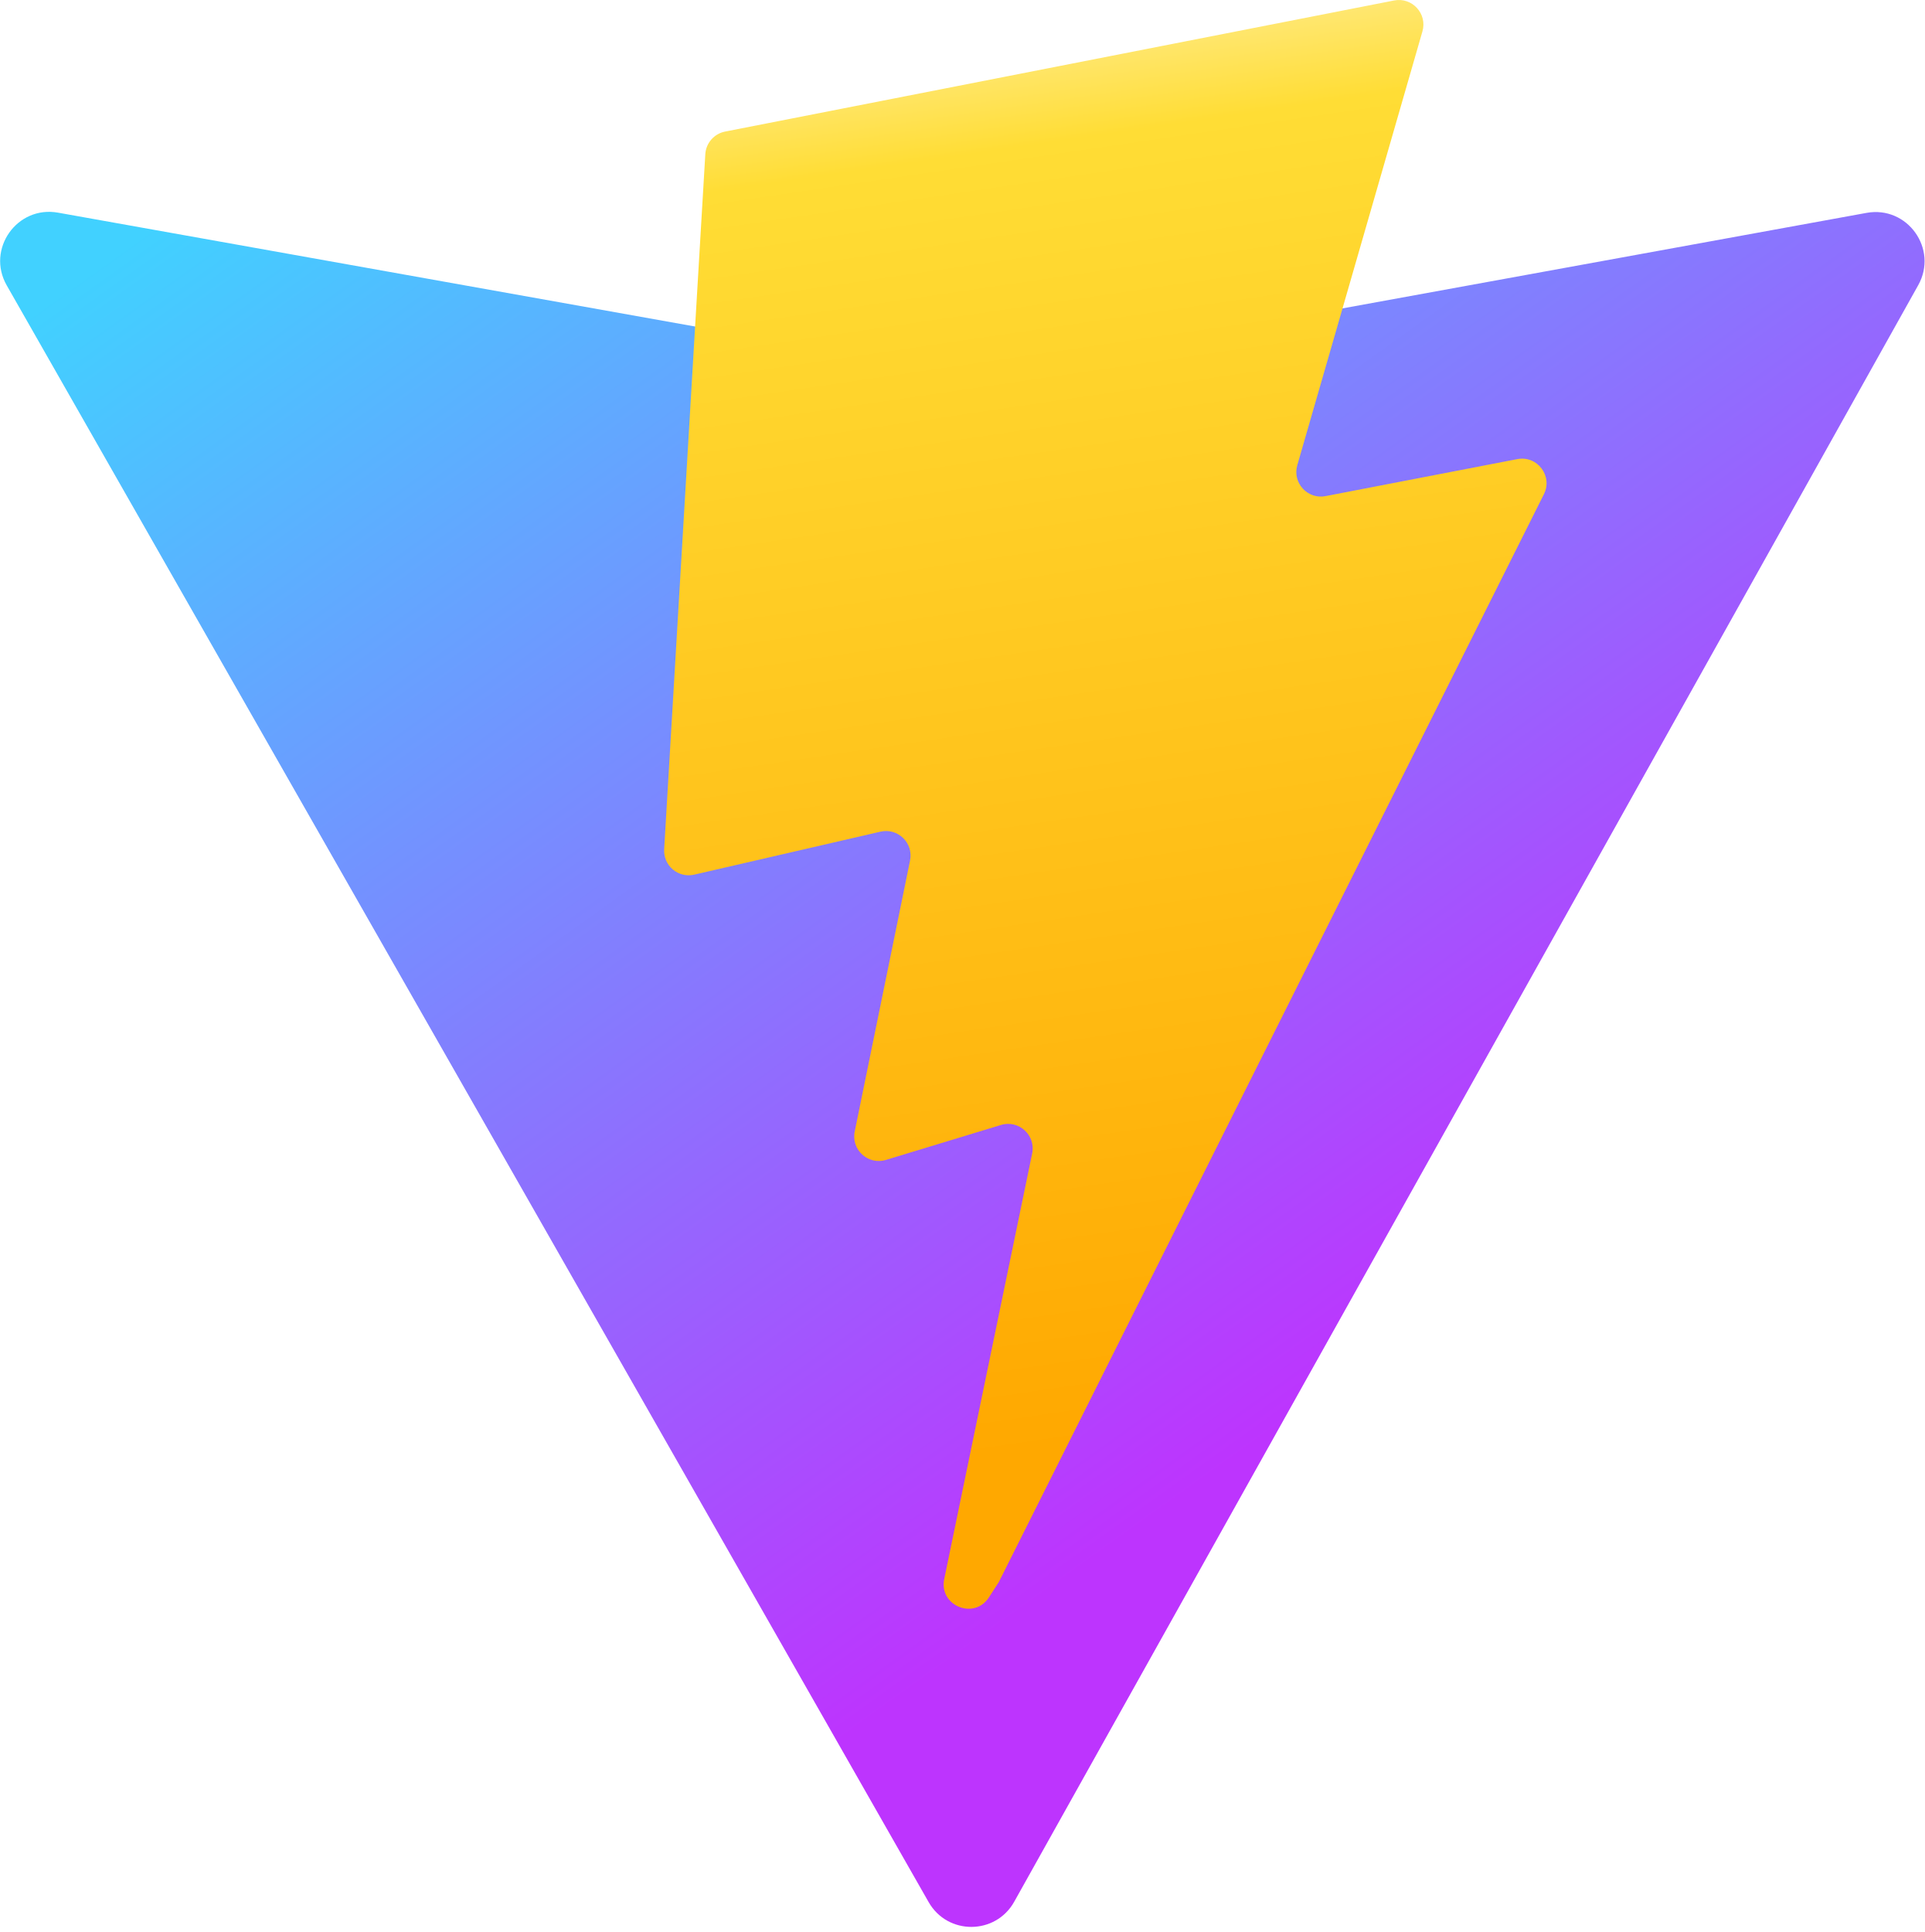
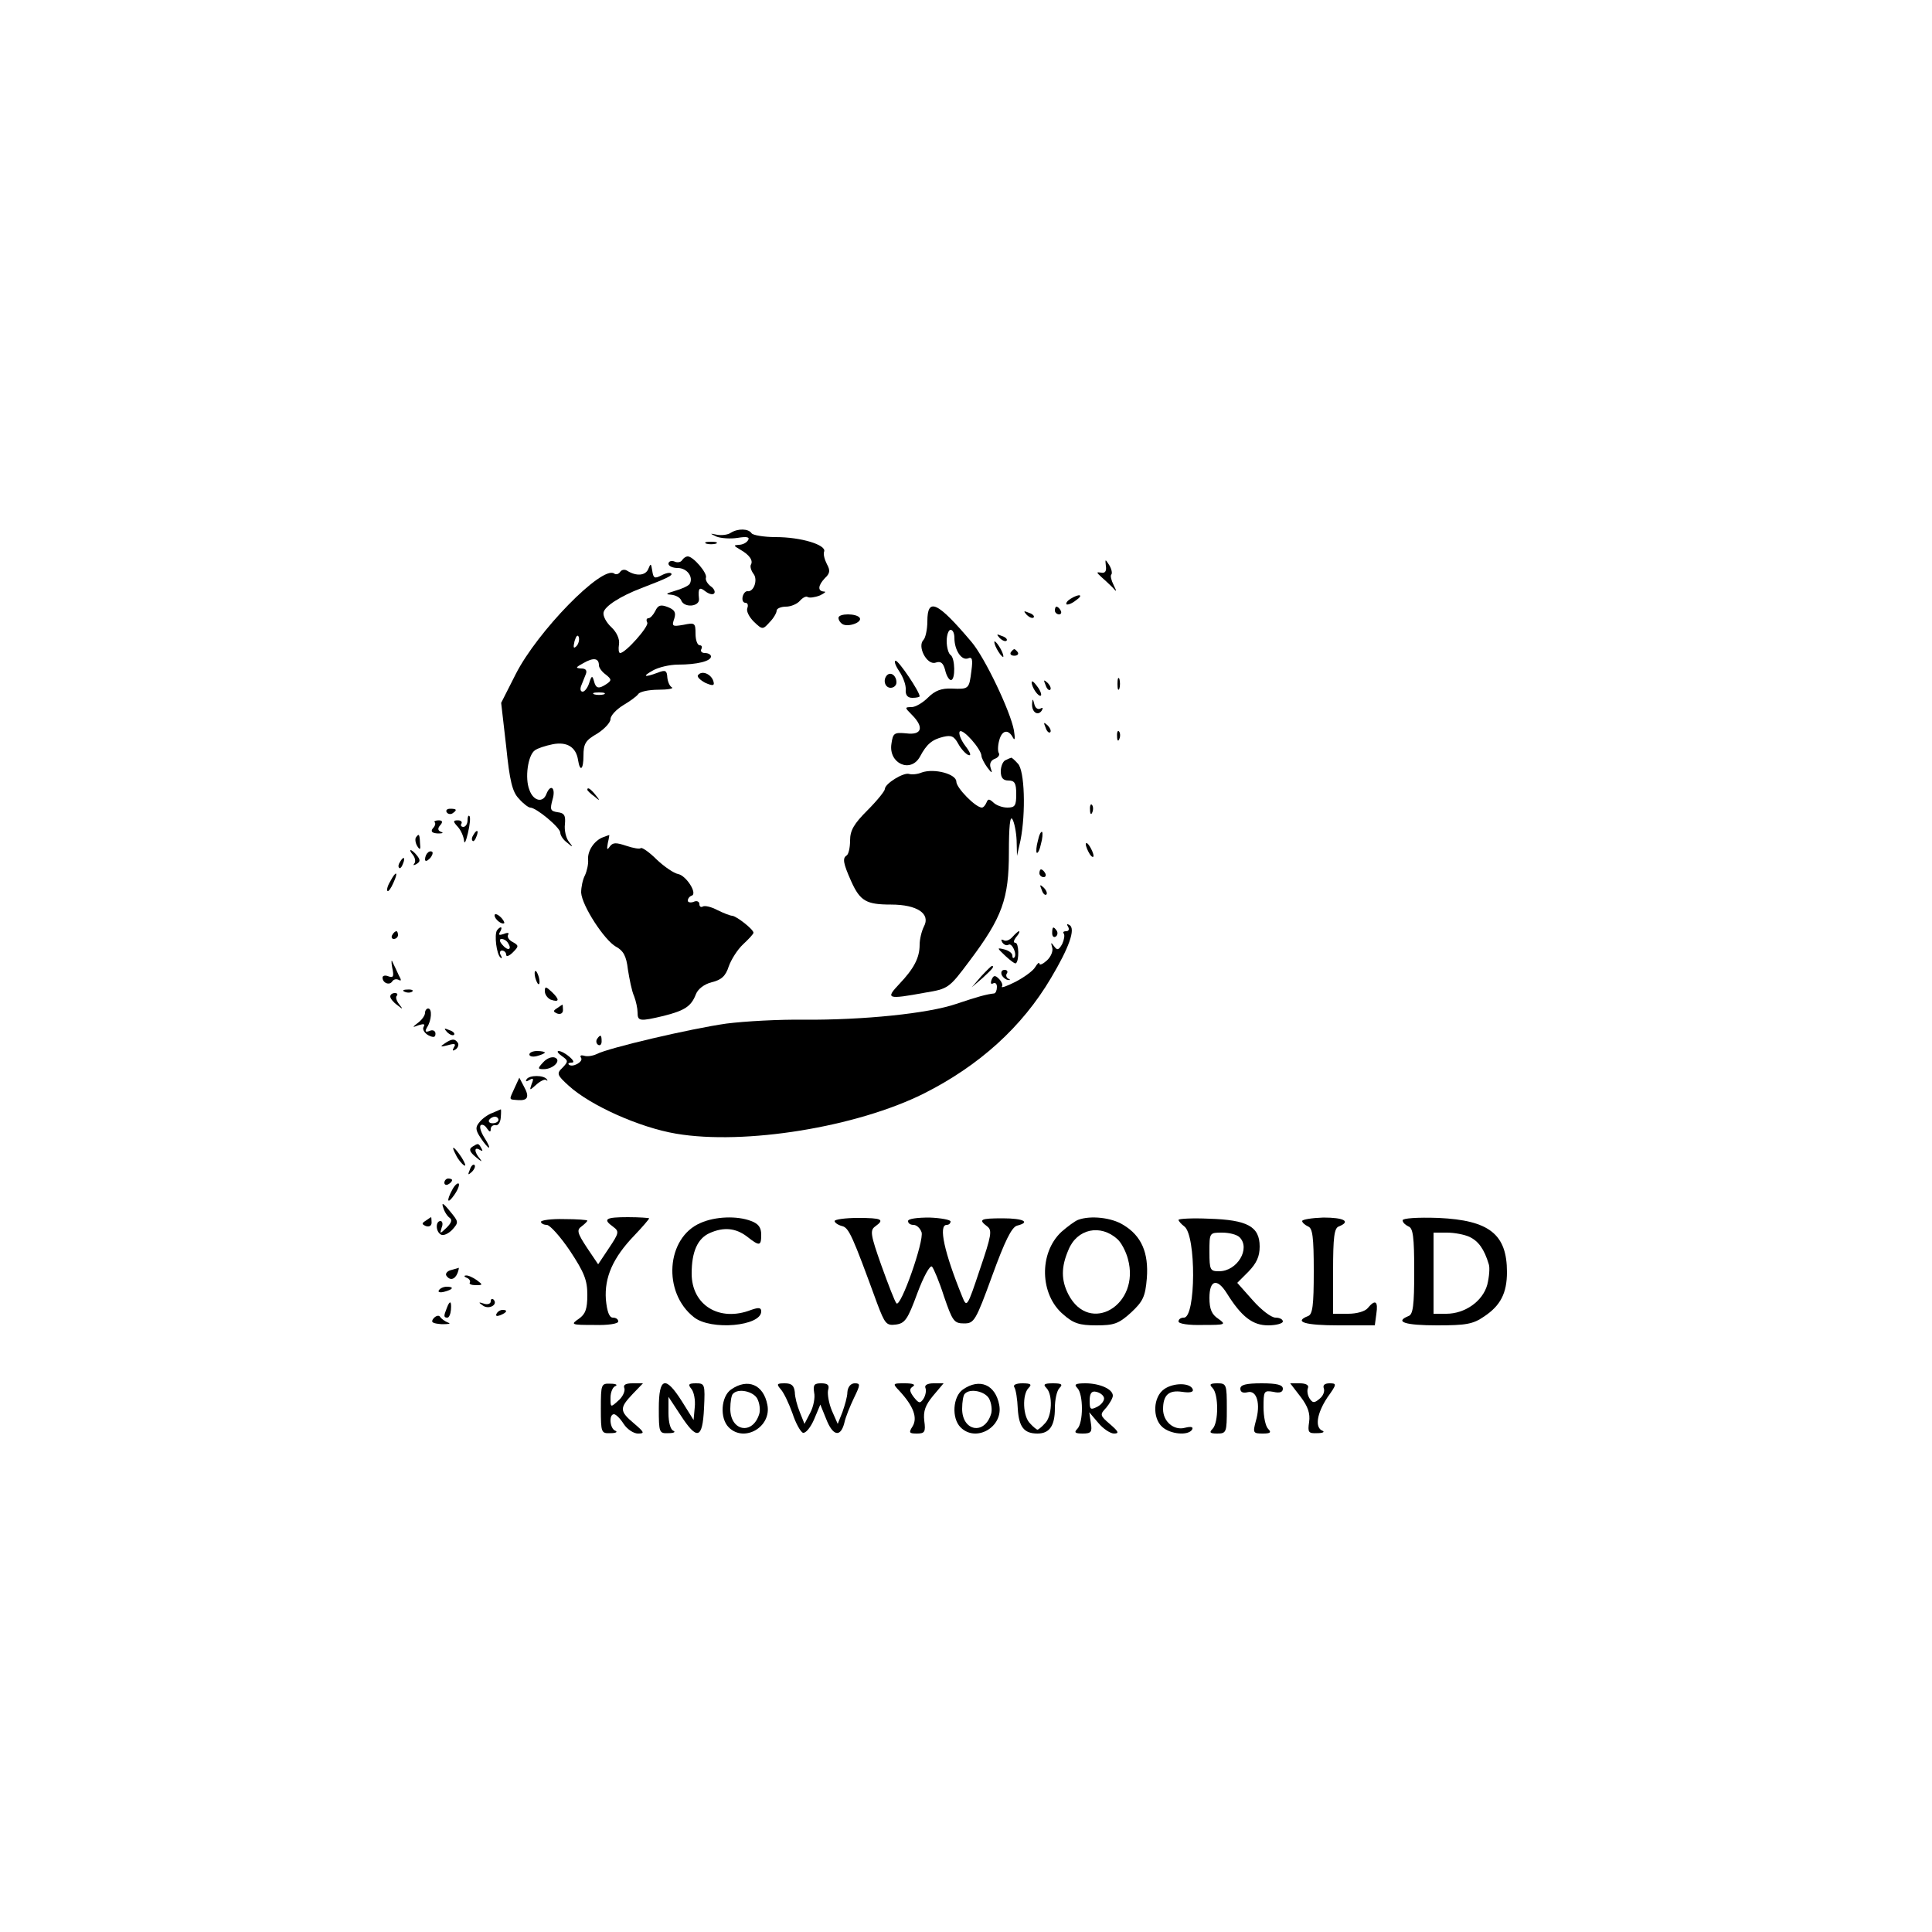
- <svg xmlns="http://www.w3.org/2000/svg" aria-hidden="true" role="img" class="iconify iconify--logos" width="31.88" height="32" preserveAspectRatio="xMidYMid meet" viewBox="0 0 256 257">
-   <defs>
-     <linearGradient id="IconifyId1813088fe1fbc01fb466" x1="-.828%" x2="57.636%" y1="7.652%" y2="78.411%">
-       <stop offset="0%" stop-color="#41D1FF" />
-       <stop offset="100%" stop-color="#BD34FE" />
-     </linearGradient>
-     <linearGradient id="IconifyId1813088fe1fbc01fb467" x1="43.376%" x2="50.316%" y1="2.242%" y2="89.03%">
-       <stop offset="0%" stop-color="#FFEA83" />
-       <stop offset="8.333%" stop-color="#FFDD35" />
-       <stop offset="100%" stop-color="#FFA800" />
-     </linearGradient>
-   </defs>
-   <path fill="url(#IconifyId1813088fe1fbc01fb466)" d="M255.153 37.938L134.897 252.976c-2.483 4.44-8.862 4.466-11.382.048L.875 37.958c-2.746-4.814 1.371-10.646 6.827-9.67l120.385 21.517a6.537 6.537 0 0 0 2.322-.004l117.867-21.483c5.438-.991 9.574 4.796 6.877 9.62Z" />
-   <path fill="url(#IconifyId1813088fe1fbc01fb467)" d="M185.432.063L96.44 17.501a3.268 3.268 0 0 0-2.634 3.014l-5.474 92.456a3.268 3.268 0 0 0 3.997 3.378l24.777-5.718c2.318-.535 4.413 1.507 3.936 3.838l-7.361 36.047c-.495 2.426 1.782 4.5 4.151 3.78l15.304-4.649c2.372-.72 4.652 1.36 4.15 3.788l-11.698 56.621c-.732 3.542 3.979 5.473 5.943 2.437l1.313-2.028l72.516-144.72c1.215-2.423-.88-5.186-3.54-4.672l-25.505 4.922c-2.396.462-4.435-1.77-3.759-4.114l16.646-57.705c.677-2.35-1.37-4.583-3.769-4.113Z" />
+ <svg xmlns="http://www.w3.org/2000/svg" version="1.0" width="500pt" height="500pt" viewBox="0 0 500 500" preserveAspectRatio="xMidYMid meet">
+   <g transform="translate(0,500) scale(0.1,-0.1)" fill="#000000" stroke="none">
+     <path d="M1891 3621 c-7 -5 -23 -7 -35 -5 -20 4 -20 4 -1 -5 11 -4 35 -6 54 -3 24 4 32 2 27 -6 -4 -7 -15 -12 -24 -12 -14 -1 -14 -2 3 -12 25 -14 35 -29 28 -40 -2 -5 1 -15 7 -23 12 -15 1 -48 -16 -45 -5 0 -10 -6 -12 -14 -2 -9 1 -16 7 -16 6 0 8 -6 5 -14 -3 -8 5 -23 17 -35 22 -21 23 -21 41 -1 10 10 18 24 18 30 0 5 11 10 24 10 13 0 29 7 36 15 7 8 16 13 20 10 5 -3 19 -1 32 4 12 6 17 10 11 10 -18 1 -16 16 2 35 13 12 14 20 5 36 -6 12 -10 26 -7 33 5 17 -60 37 -125 37 -31 0 -60 5 -63 10 -8 12 -35 13 -54 1z" />
+     <path d="M1828 3593 c6 -2 18 -2 25 0 6 3 1 5 -13 5 -14 0 -19 -2 -12 -5z" />
+     <path d="M1765 3550 c-3 -5 -12 -7 -20 -3 -8 3 -15 0 -15 -6 0 -6 11 -11 24 -11 24 0 41 -23 31 -41 -3 -5 -20 -13 -38 -18 -23 -7 -26 -9 -11 -10 12 -1 24 -7 27 -15 8 -20 48 -16 46 4 -3 28 1 32 16 20 9 -7 19 -10 23 -6 4 4 0 13 -9 19 -9 7 -14 17 -12 22 4 12 -33 55 -47 55 -5 0 -11 -4 -15 -10z" />
+     <path d="M2862 3535 c2 -13 -2 -19 -12 -17 -13 2 -13 1 0 -11 8 -7 21 -19 29 -27 11 -13 12 -12 3 6 -6 12 -9 24 -6 27 3 3 1 14 -5 24 -11 17 -11 17 -9 -2z" />
+     <path d="M1678 3528 c-7 -18 -31 -20 -55 -5 -6 4 -14 3 -18 -3 -4 -6 -11 -8 -16 -4 -32 20 -198 -150 -254 -260 l-38 -75 13 -113 c9 -89 16 -118 33 -135 11 -13 25 -23 29 -23 16 0 78 -52 78 -65 0 -7 8 -19 18 -26 15 -13 16 -12 4 3 -7 9 -12 29 -10 45 2 22 -1 29 -19 31 -19 3 -20 7 -13 33 9 30 -5 42 -16 14 -9 -24 -34 -18 -44 11 -12 30 -4 89 14 102 6 5 27 12 47 16 37 7 60 -8 65 -41 5 -32 14 -25 14 11 0 31 5 40 35 57 19 12 35 29 35 38 0 9 15 25 33 36 17 10 35 23 39 29 4 6 27 11 52 11 24 0 40 3 35 6 -6 3 -11 15 -12 26 -1 18 -5 20 -25 12 -35 -13 -41 -10 -12 6 14 8 43 15 65 15 49 0 85 9 85 21 0 5 -7 9 -16 9 -8 0 -12 5 -9 10 3 6 1 10 -4 10 -6 0 -11 13 -11 30 0 28 -2 29 -31 23 -29 -5 -31 -4 -24 16 5 16 1 23 -17 30 -18 7 -25 5 -32 -10 -5 -10 -13 -19 -18 -19 -5 0 -6 -5 -3 -11 6 -9 -56 -79 -70 -79 -4 0 -5 10 -3 23 2 13 -6 31 -20 44 -13 12 -22 29 -20 38 3 16 43 42 98 63 68 26 82 33 77 38 -3 3 -14 1 -25 -5 -18 -9 -21 -8 -24 12 -3 19 -4 20 -10 5z m-186 -200 c-8 -8 -9 -4 -5 13 4 13 8 18 11 10 2 -7 -1 -18 -6 -23z m58 -50 c0 -6 8 -17 18 -24 15 -12 15 -15 2 -24 -21 -14 -28 -12 -33 8 -4 14 -6 14 -12 -5 -4 -13 -12 -23 -17 -23 -6 0 -7 7 -4 15 3 8 9 22 12 30 4 10 0 15 -12 15 -16 1 -14 3 6 14 26 15 40 13 40 -6z m13 -75 c-7 -2 -19 -2 -25 0 -7 3 -2 5 12 5 14 0 19 -2 13 -5z" />
+     <path d="M2770 3450 c-8 -5 -12 -11 -10 -14 3 -2 14 2 24 10 22 15 10 19 -14 4z" />
+     <path d="M2400 3392 c0 -21 -5 -43 -10 -48 -17 -17 9 -66 31 -59 14 5 20 -1 25 -19 3 -14 10 -26 15 -26 12 0 11 57 -1 65 -5 3 -10 19 -10 36 0 16 5 29 10 29 6 0 10 -9 10 -21 0 -31 18 -59 35 -53 11 5 13 -2 9 -32 -6 -47 -6 -48 -51 -46 -26 1 -43 -5 -61 -23 -14 -14 -33 -25 -43 -25 -18 0 -18 -1 1 -20 32 -32 26 -53 -14 -48 -32 3 -35 1 -39 -27 -8 -51 50 -77 74 -33 17 32 31 44 60 51 21 5 28 2 39 -18 7 -13 19 -26 26 -29 9 -3 5 7 -8 24 -12 16 -18 33 -14 37 8 8 55 -45 56 -63 0 -5 7 -19 15 -30 12 -16 14 -16 9 -2 -4 11 0 20 10 24 9 3 14 10 11 15 -3 4 -3 19 1 33 7 27 24 30 36 6 5 -8 5 1 2 20 -9 49 -75 188 -110 229 -88 104 -114 116 -114 53z" />
+     <path d="M2730 3420 c0 -5 5 -10 11 -10 5 0 7 5 4 10 -3 6 -8 10 -11 10 -2 0 -4 -4 -4 -10z" />
+     <path d="M2657 3409 c7 -7 15 -10 18 -7 3 3 -2 9 -12 12 -14 6 -15 5 -6 -5z" />
+     <path d="M2170 3401 c0 -6 5 -13 10 -16 14 -9 52 4 45 16 -8 12 -55 12 -55 0z" />
+     <path d="M2587 3349 c7 -7 15 -10 18 -7 3 3 -2 9 -12 12 -14 6 -15 5 -6 -5z" />
+     <path d="M2580 3320 c6 -11 13 -20 16 -20 2 0 0 9 -6 20 -6 11 -13 20 -16 20 -2 0 0 -9 6 -20z" />
+     <path d="M2616 3312 c-3 -5 1 -9 9 -9 8 0 12 4 9 9 -3 4 -7 8 -9 8 -2 0 -6 -4 -9 -8z" />
+     <path d="M2327 3263 c11 -16 18 -37 17 -48 -1 -14 5 -21 17 -21 11 0 19 2 19 4 0 12 -54 92 -62 92 -5 0 -1 -12 9 -27z" />
+     <path d="M1806 3252 c-2 -4 6 -12 19 -19 18 -8 24 -8 22 1 -4 21 -31 33 -41 18z" />
+     <path d="M2296 3253 c-12 -12 -6 -33 9 -33 8 0 15 6 15 14 0 17 -14 28 -24 19z" />
+     <path d="M2892 3230 c0 -14 2 -19 5 -12 2 6 2 18 0 25 -3 6 -5 1 -5 -13z" />
+     <path d="M2670 3234 c0 -13 18 -39 24 -34 2 3 -2 14 -10 24 -8 11 -14 16 -14 10z" />
+     <path d="M2706 3227 c3 -10 9 -15 12 -12 3 3 0 11 -7 18 -10 9 -11 8 -5 -6z" />
+     <path d="M2671 3178 c-1 -21 15 -32 25 -17 4 7 3 9 -4 5 -6 -3 -13 2 -15 11 -4 16 -5 16 -6 1z" />
+     <path d="M2706 3117 c3 -10 9 -15 12 -12 3 3 0 11 -7 18 -10 9 -11 8 -5 -6z" />
+     <path d="M2891 3094 c0 -11 3 -14 6 -6 3 7 2 16 -1 19 -3 4 -6 -2 -5 -13z" />
+     <path d="M2603 3033 c-7 -2 -13 -16 -13 -29 0 -17 6 -24 20 -24 16 0 20 -7 20 -35 0 -30 -3 -35 -23 -35 -13 0 -29 6 -36 13 -11 10 -14 10 -18 0 -3 -7 -8 -13 -12 -13 -16 0 -66 51 -66 67 0 20 -57 35 -89 24 -12 -5 -26 -6 -33 -4 -14 5 -63 -25 -63 -39 0 -5 -20 -30 -45 -55 -35 -35 -45 -52 -45 -78 0 -19 -4 -36 -9 -39 -11 -7 -9 -20 12 -67 23 -51 39 -60 103 -60 68 0 103 -24 85 -57 -6 -12 -11 -33 -11 -47 0 -34 -15 -62 -53 -102 -36 -38 -31 -40 67 -22 60 10 62 11 115 82 85 113 102 161 102 281 0 67 3 96 9 86 5 -8 10 -33 11 -55 l1 -40 9 40 c14 71 11 182 -7 199 -8 9 -16 16 -17 15 -1 0 -8 -3 -14 -6z" />
+     <path d="M1520 2956 c0 -2 8 -10 18 -17 15 -13 16 -12 3 4 -13 16 -21 21 -21 13z" />
+     <path d="M2821 2904 c0 -11 3 -14 6 -6 3 7 2 16 -1 19 -3 4 -6 -2 -5 -13z" />
+     <path d="M1156 2898 c3 -5 10 -6 15 -3 13 9 11 12 -6 12 -8 0 -12 -4 -9 -9z" />
+     <path d="M1210 2877 c0 -9 -5 -17 -11 -17 -5 0 -8 4 -5 8 3 5 -1 9 -9 9 -13 0 -13 -3 0 -17 8 -9 15 -25 16 -36 1 -10 5 -1 10 20 5 21 7 41 4 44 -3 3 -5 -2 -5 -11z" />
+     <path d="M1125 2872 c3 -3 1 -10 -5 -16 -6 -8 -2 -12 13 -13 12 0 16 1 9 4 -9 3 -10 9 -3 17 8 9 6 13 -4 13 -8 0 -13 -3 -10 -5z" />
+     <path d="M1225 2839 c-4 -6 -5 -12 -2 -15 2 -3 7 2 10 11 7 17 1 20 -8 4z" />
+     <path d="M2686 2824 c-4 -14 -5 -28 -3 -31 3 -2 8 8 11 23 4 14 5 28 3 31 -3 2 -8 -8 -11 -23z" />
+     <path d="M1076 2832 c-2 -4 -1 -14 4 -22 7 -11 9 -9 7 8 -1 24 -3 26 -11 14z" />
+     <path d="M1560 2833 c-23 -9 -40 -36 -38 -58 1 -11 -3 -29 -8 -40 -6 -11 -10 -31 -10 -45 2 -34 60 -123 90 -140 19 -10 27 -24 31 -59 4 -25 10 -56 16 -69 5 -13 9 -32 9 -42 0 -23 5 -24 68 -9 55 14 71 25 83 56 5 13 21 26 41 31 25 6 36 16 44 41 6 17 22 43 37 57 15 14 27 27 27 30 0 9 -44 43 -55 44 -5 0 -23 7 -39 15 -15 8 -32 12 -37 9 -5 -3 -9 0 -9 6 0 7 -7 10 -15 6 -8 -3 -15 -1 -15 3 0 5 4 11 10 13 16 5 -14 52 -35 56 -11 2 -36 19 -56 38 -19 19 -38 32 -41 29 -2 -3 -19 0 -37 6 -27 9 -35 9 -43 -2 -7 -10 -8 -8 -5 9 3 12 4 22 4 21 -1 0 -9 -3 -17 -6z" />
+     <path d="M2810 2815 c0 -5 5 -17 10 -25 5 -8 10 -10 10 -5 0 6 -5 17 -10 25 -5 8 -10 11 -10 5z" />
+     <path d="M1069 2787 c6 -8 7 -18 3 -22 -4 -5 -1 -5 6 -1 10 6 10 11 1 22 -6 8 -14 14 -16 14 -3 0 0 -6 6 -13z" />
+     <path d="M1107 2793 c-4 -3 -7 -11 -7 -17 0 -6 5 -5 12 2 6 6 9 14 7 17 -3 3 -9 2 -12 -2z" />
+     <path d="M1035 2769 c-4 -6 -5 -12 -2 -15 2 -3 7 2 10 11 7 17 1 20 -8 4z" />
+     <path d="M2690 2740 c0 -5 5 -10 11 -10 5 0 7 5 4 10 -3 6 -8 10 -11 10 -2 0 -4 -4 -4 -10z" />
+     <path d="M1010 2719 c-7 -11 -10 -23 -7 -25 2 -2 9 7 15 21 14 30 7 33 -8 4z" />
+     <path d="M2696 2697 c3 -10 9 -15 12 -12 3 3 0 11 -7 18 -10 9 -11 8 -5 -6z" />
+     <path d="M1280 2631 c0 -10 19 -25 25 -20 1 2 -3 10 -11 17 -8 7 -14 8 -14 3z" />
+     <path d="M2764 2602 c4 -7 2 -12 -5 -12 -7 0 -9 -3 -6 -6 3 -4 1 -16 -4 -27 -9 -16 -13 -17 -21 -6 -8 11 -9 11 -5 -3 3 -9 -3 -24 -14 -34 -10 -9 -19 -13 -19 -8 0 5 -5 1 -11 -9 -5 -9 -28 -26 -51 -38 -22 -11 -38 -17 -35 -12 3 4 -1 13 -8 20 -10 10 -14 9 -19 -3 -3 -9 -1 -12 4 -9 6 3 10 -1 10 -9 0 -9 -3 -16 -7 -17 -19 -2 -42 -8 -98 -27 -73 -25 -240 -42 -395 -41 -63 1 -153 -4 -200 -10 -92 -13 -306 -63 -336 -79 -11 -5 -25 -7 -33 -4 -8 2 -11 0 -7 -6 6 -10 -23 -26 -32 -17 -3 3 1 5 8 5 15 0 -19 29 -34 30 -6 0 -2 -6 8 -13 17 -12 17 -14 2 -30 -16 -15 -15 -19 16 -47 56 -51 183 -108 278 -124 177 -30 467 17 641 104 143 72 254 172 329 299 47 79 64 127 48 137 -7 4 -8 2 -4 -4z" />
+     <path d="M1286 2592 c-7 -12 -1 -61 9 -70 4 -4 5 -1 1 6 -4 6 -2 12 3 12 6 0 11 -5 11 -11 0 -6 8 -3 17 6 16 16 16 18 0 27 -10 5 -15 13 -12 19 4 5 -2 6 -11 2 -12 -4 -15 -3 -10 5 4 7 5 12 2 12 -3 0 -7 -4 -10 -8z m29 -33 c11 -17 -1 -21 -15 -4 -8 9 -8 15 -2 15 6 0 14 -5 17 -11z" />
+     <path d="M2723 2585 c0 -8 4 -12 9 -9 5 3 6 10 3 15 -9 13 -12 11 -12 -6z" />
+     <path d="M1015 2580 c-3 -5 -1 -10 4 -10 6 0 11 5 11 10 0 6 -2 10 -4 10 -3 0 -8 -4 -11 -10z" />
+     <path d="M2620 2575 c-7 -8 -17 -12 -23 -8 -6 3 -7 1 -3 -6 4 -6 11 -9 16 -6 9 6 23 -25 15 -33 -3 -3 -5 -1 -5 5 0 6 -9 13 -21 16 -20 5 -19 4 3 -17 13 -12 25 -21 27 -19 9 6 8 53 -1 53 -6 0 -5 6 2 15 7 8 10 15 7 15 -2 0 -10 -7 -17 -15z" />
+     <path d="M1015 2496 c5 -23 3 -27 -9 -23 -9 4 -16 2 -16 -3 0 -14 18 -21 25 -10 4 6 11 7 17 4 7 -4 7 0 0 12 -5 11 -12 26 -16 34 -3 8 -4 2 -1 -14z" />
+     <path d="M2539 2473 l-24 -28 28 24 c25 23 32 31 24 31 -2 0 -14 -12 -28 -27z" />
+     <path d="M1384 2476 c1 -8 5 -18 8 -22 4 -3 5 1 4 10 -1 8 -5 18 -8 22 -4 3 -5 -1 -4 -10z" />
+     <path d="M2592 2478 c2 -6 10 -13 16 -14 7 -1 8 0 2 3 -5 2 -8 9 -4 14 3 5 0 9 -6 9 -7 0 -10 -5 -8 -12z" />
+     <path d="M1410 2435 c0 -9 7 -18 15 -22 23 -8 24 0 3 20 -15 14 -18 15 -18 2z" />
+     <path d="M1048 2433 c7 -3 16 -2 19 1 4 3 -2 6 -13 5 -11 0 -14 -3 -6 -6z" />
+     <path d="M1010 2421 c0 -5 8 -15 18 -22 15 -12 16 -12 5 2 -7 9 -10 19 -6 22 3 4 1 7 -5 7 -7 0 -12 -4 -12 -9z" />
+     <path d="M1442 2391 c-11 -7 -11 -9 0 -14 9 -3 15 1 15 9 0 8 -1 14 -1 14 -1 0 -7 -4 -14 -9z" />
+     <path d="M1100 2379 c0 -7 -8 -18 -17 -25 -17 -13 -17 -14 1 -7 13 4 17 3 12 -5 -3 -6 2 -15 12 -21 14 -7 19 -6 19 4 0 7 -7 11 -15 7 -11 -4 -13 -2 -7 9 12 18 14 49 3 49 -4 0 -8 -5 -8 -11z" />
+     <path d="M1157 2329 c7 -7 15 -10 18 -7 3 3 -2 9 -12 12 -14 6 -15 5 -6 -5z" />
+     <path d="M1545 2311 c-3 -5 -2 -12 3 -15 5 -3 9 1 9 9 0 17 -3 19 -12 6z" />
+     <path d="M1150 2299 c-12 -8 -10 -9 9 -4 17 5 22 4 16 -5 -5 -9 -4 -11 4 -6 6 4 9 12 6 17 -8 12 -16 11 -35 -2z" />
+     <path d="M1370 2271 c0 -5 9 -7 20 -4 11 3 20 7 20 9 0 2 -9 4 -20 4 -11 0 -20 -4 -20 -9z" />
+     <path d="M1406 2251 c-15 -16 -15 -18 1 -18 25 0 47 23 29 30 -8 3 -21 -2 -30 -12z" />
+     <path d="M1363 2207 c-4 -6 -1 -7 7 -2 10 6 12 4 6 -10 -6 -18 -6 -18 12 -2 10 9 22 15 25 12 4 -3 5 -2 2 2 -8 11 -45 11 -52 0z" />
+     <path d="M1332 2185 c-15 -33 -16 -30 8 -32 26 -2 31 8 16 35 l-12 23 -12 -26z" />
+     <path d="M1275 2120 c-12 -4 -27 -15 -34 -24 -11 -13 -11 -20 3 -41 9 -14 19 -25 21 -25 3 0 -2 11 -11 25 -9 14 -14 29 -10 33 4 3 11 0 16 -8 7 -10 10 -11 10 -2 0 6 5 11 12 10 7 -2 13 7 14 20 1 12 1 22 0 21 0 0 -10 -4 -21 -9z m15 -18 c0 -5 -7 -9 -15 -9 -8 0 -12 4 -9 9 3 4 9 8 15 8 5 0 9 -4 9 -8z" />
+     <path d="M1222 2032 c-9 -6 -7 -13 10 -27 13 -11 17 -13 11 -5 -16 18 -17 34 -1 24 7 -4 8 -3 4 4 -8 14 -8 14 -24 4z" />
+     <path d="M1180 2011 c5 -11 15 -23 21 -27 6 -3 3 5 -6 20 -20 30 -30 35 -15 7z" />
+     <path d="M1216 1973 c-6 -14 -5 -15 5 -6 7 7 10 15 7 18 -3 3 -9 -2 -12 -12z" />
+     <path d="M1150 1939 c0 -5 5 -7 10 -4 6 3 10 8 10 11 0 2 -4 4 -10 4 -5 0 -10 -5 -10 -11z" />
+     <path d="M1171 1922 c-17 -31 -13 -40 5 -14 9 13 14 26 11 29 -3 2 -10 -4 -16 -15z" />
+     <path d="M1147 1875 c3 -11 11 -23 17 -27 7 -5 4 -13 -8 -25 -18 -17 -18 -17 -13 0 4 9 2 17 -3 17 -13 0 -13 -27 1 -35 6 -4 19 2 29 12 18 20 17 21 -6 49 -17 21 -22 23 -17 9z" />
+     <path d="M1102 1841 c-11 -7 -11 -9 0 -14 9 -3 15 1 15 9 0 8 -1 14 -1 14 -1 0 -7 -4 -14 -9z" />
+     <path d="M1400 1838 c0 -4 7 -8 15 -8 8 0 35 -30 60 -67 37 -56 45 -76 45 -114 0 -37 -5 -50 -22 -62 -22 -15 -20 -16 40 -16 35 -1 62 3 62 9 0 6 -6 10 -14 10 -9 0 -15 15 -18 47 -4 57 18 108 74 166 21 22 38 42 38 44 0 1 -25 3 -55 3 -58 0 -66 -5 -38 -25 16 -12 15 -16 -11 -55 l-28 -42 -29 43 c-25 38 -27 46 -14 55 8 6 15 13 15 15 0 2 -27 4 -60 4 -33 1 -60 -3 -60 -7z" />
+     <path d="M1813 1835 c-89 -38 -99 -180 -17 -244 44 -35 174 -23 174 15 0 10 -6 11 -26 4 -82 -32 -154 12 -154 94 0 56 15 91 47 105 36 16 67 13 96 -9 33 -26 37 -25 37 5 0 18 -7 28 -26 35 -36 14 -93 12 -131 -5z" />
+     <path d="M2160 1840 c0 -4 8 -10 19 -13 18 -4 27 -25 91 -200 20 -53 24 -58 48 -55 24 3 31 13 56 81 16 43 33 74 38 69 4 -4 19 -39 31 -77 22 -64 26 -70 52 -70 26 0 30 6 73 124 32 88 50 125 64 129 36 9 17 19 -37 19 -58 0 -64 -3 -40 -21 13 -10 11 -23 -19 -111 -33 -99 -34 -100 -46 -70 -46 113 -62 185 -40 185 6 0 10 4 10 9 0 4 -25 9 -55 10 -31 0 -55 -3 -55 -9 0 -6 6 -10 14 -10 8 0 17 -8 21 -19 7 -22 -54 -196 -65 -184 -4 4 -21 48 -39 98 -28 79 -30 91 -16 101 25 18 18 22 -45 22 -33 0 -60 -4 -60 -8z" />
+     <path d="M2790 1843 c-8 -3 -27 -17 -43 -31 -59 -55 -56 -163 5 -214 26 -23 42 -28 85 -28 46 0 58 4 90 33 31 29 37 41 41 89 5 66 -14 110 -61 138 -30 19 -85 25 -117 13z m102 -50 c10 -9 22 -32 27 -51 33 -119 -99 -198 -154 -92 -19 37 -19 71 0 115 22 55 83 68 127 28z" />
+     <path d="M3050 1843 c0 -3 7 -11 15 -17 31 -23 30 -236 -1 -236 -8 0 -14 -4 -14 -10 0 -6 27 -10 63 -9 59 0 61 1 40 16 -17 11 -23 25 -23 54 0 47 20 52 45 12 38 -61 67 -83 107 -83 21 0 38 5 38 10 0 6 -9 10 -19 10 -11 0 -37 20 -59 45 l-40 45 29 29 c21 22 29 39 29 65 0 52 -32 69 -131 72 -43 2 -79 0 -79 -3z m158 -45 c29 -29 -6 -88 -53 -88 -23 0 -25 3 -25 50 0 50 0 50 33 50 18 0 38 -5 45 -12z" />
+     <path d="M3370 1840 c0 -4 7 -10 15 -14 12 -4 15 -27 15 -116 0 -89 -3 -112 -15 -116 -38 -15 -7 -24 79 -24 l94 0 4 30 c5 33 -3 38 -22 15 -7 -9 -29 -15 -51 -15 l-39 0 0 110 c0 89 3 112 15 116 32 13 13 23 -40 23 -30 -1 -55 -5 -55 -9z" />
+     <path d="M3630 1842 c0 -6 7 -12 15 -16 12 -4 15 -27 15 -116 0 -89 -3 -112 -15 -116 -37 -15 -8 -24 74 -24 75 0 93 3 122 23 42 28 59 60 59 115 0 98 -46 134 -177 140 -56 2 -93 -1 -93 -6z m173 -43 c23 -11 38 -31 50 -71 3 -9 1 -33 -4 -53 -12 -43 -58 -75 -106 -75 l-33 0 0 105 0 105 35 0 c19 0 45 -5 58 -11z" />
+     <path d="M1167 1713 c-9 -2 -15 -9 -12 -14 9 -14 22 -11 29 6 3 8 4 14 3 14 -1 -1 -10 -3 -20 -6z" />
+     <path d="M1208 1693 c6 -2 10 -8 8 -12 -3 -4 4 -7 15 -7 19 0 19 1 3 13 -10 7 -23 13 -28 12 -6 0 -5 -3 2 -6z" />
+     <path d="M1136 1661 c-4 -5 3 -7 14 -4 23 6 26 13 6 13 -8 0 -17 -4 -20 -9z" />
+     <path d="M1270 1632 c0 -6 -8 -9 -17 -6 -15 5 -16 4 -3 -5 16 -11 40 3 27 16 -4 3 -7 1 -7 -5z" />
+     <path d="M1156 1614 c-8 -20 -8 -24 2 -24 4 0 8 9 9 20 2 24 -3 26 -11 4z" />
+     <path d="M1285 1600 c-3 -6 1 -7 9 -4 18 7 21 14 7 14 -6 0 -13 -4 -16 -10z" />
+     <path d="M1122 1588 c-8 -10 -3 -13 21 -15 18 0 25 1 17 4 -8 3 -18 10 -21 15 -3 5 -11 3 -17 -4z" />
+     <path d="M1555 1355 c0 -63 1 -65 25 -64 14 0 19 3 13 6 -15 5 -18 43 -4 43 5 0 16 -11 25 -25 9 -14 26 -25 37 -25 18 0 17 3 -10 26 -38 32 -38 40 -4 76 l27 28 -27 0 c-18 0 -25 -4 -21 -13 2 -7 -4 -22 -16 -32 -20 -18 -20 -18 -20 8 0 14 6 28 13 30 6 3 1 6 -13 6 -24 1 -25 -1 -25 -64z" />
+     <path d="M1705 1355 c0 -63 1 -65 25 -64 14 0 19 3 13 6 -8 3 -13 22 -13 46 l0 42 31 -47 c43 -66 57 -63 61 17 3 63 2 65 -21 65 -19 0 -21 -3 -12 -14 7 -8 11 -30 9 -48 l-3 -33 -30 48 c-43 68 -60 63 -60 -18z" />
+     <path d="M1892 1404 c-26 -18 -30 -74 -6 -98 40 -40 111 1 100 58 -10 53 -51 70 -94 40z m68 -24 c6 -12 8 -29 5 -39 -17 -56 -75 -45 -75 13 0 18 3 36 7 39 14 15 53 6 63 -13z" />
+     <path d="M2021 1404 c8 -9 21 -37 30 -62 8 -25 21 -48 27 -50 7 -2 20 14 29 35 l16 38 15 -37 c17 -44 37 -49 47 -11 3 15 15 44 25 65 17 35 17 38 2 38 -10 0 -18 -9 -19 -23 0 -12 -7 -35 -13 -52 l-12 -30 -15 34 c-8 19 -12 43 -10 53 4 13 0 18 -18 18 -18 0 -21 -4 -18 -24 3 -13 -2 -37 -10 -52 l-15 -29 -12 30 c-7 17 -13 40 -13 52 -2 17 -8 23 -26 23 -21 0 -22 -2 -10 -16z" />
+     <path d="M2328 1400 c36 -39 47 -69 34 -91 -11 -17 -9 -19 11 -19 20 0 23 4 19 33 -3 25 3 41 23 65 l27 32 -26 0 c-16 0 -24 -5 -21 -12 3 -7 0 -20 -5 -28 -9 -13 -12 -12 -25 4 -12 16 -12 22 -2 28 7 5 -1 8 -21 8 -32 0 -33 0 -14 -20z" />
+     <path d="M2492 1404 c-26 -18 -30 -74 -6 -98 40 -40 111 1 100 58 -10 53 -51 70 -94 40z m68 -24 c6 -12 8 -29 5 -39 -17 -56 -75 -45 -75 13 0 18 3 36 7 39 14 15 53 6 63 -13z" />
+     <path d="M2625 1410 c4 -6 8 -31 9 -56 3 -47 16 -64 51 -64 31 0 45 20 45 65 0 23 5 46 12 53 9 9 6 12 -17 12 -23 0 -26 -3 -17 -12 17 -17 15 -74 -4 -92 -8 -9 -17 -16 -19 -16 -2 0 -11 7 -19 16 -19 18 -21 75 -4 92 9 9 6 12 -16 12 -16 0 -25 -4 -21 -10z" />
+     <path d="M2788 1408 c16 -16 16 -90 0 -106 -9 -9 -6 -12 14 -12 22 0 25 4 21 28 l-4 27 23 -27 c13 -16 32 -28 41 -28 14 0 12 5 -10 24 -27 23 -27 25 -10 43 9 11 17 25 17 31 0 17 -34 32 -71 32 -26 0 -30 -3 -21 -12z m69 -25 c2 -6 -5 -17 -16 -23 -19 -10 -21 -8 -21 15 0 19 5 26 17 23 9 -2 18 -8 20 -15z" />
+     <path d="M3013 1405 c-29 -20 -31 -75 -5 -98 21 -19 67 -23 77 -7 4 7 -2 9 -18 5 -29 -8 -57 16 -57 48 0 37 15 50 49 45 20 -3 30 -1 28 6 -6 18 -50 18 -74 1z" />
+     <path d="M3138 1408 c16 -16 16 -90 0 -106 -9 -9 -7 -12 12 -12 24 0 25 3 25 65 0 62 -1 65 -24 65 -20 0 -22 -3 -13 -12z" />
+     <path d="M3210 1406 c0 -9 7 -12 19 -9 24 6 34 -31 21 -75 -8 -30 -7 -32 18 -32 20 0 23 3 14 12 -7 7 -12 32 -12 56 0 42 1 44 25 40 17 -4 25 -1 25 8 0 10 -15 14 -55 14 -41 0 -55 -4 -55 -14z" />
+     <path d="M3366 1385 c19 -25 25 -43 22 -65 -4 -27 -2 -30 21 -29 14 0 20 3 14 6 -21 8 -15 45 12 86 25 35 25 37 6 37 -13 0 -18 -5 -15 -13 3 -8 -2 -20 -11 -27 -14 -12 -18 -11 -26 1 -5 8 -7 20 -4 27 3 7 -5 12 -21 12 l-25 0 27 -35z" />
+   </g>
</svg>
